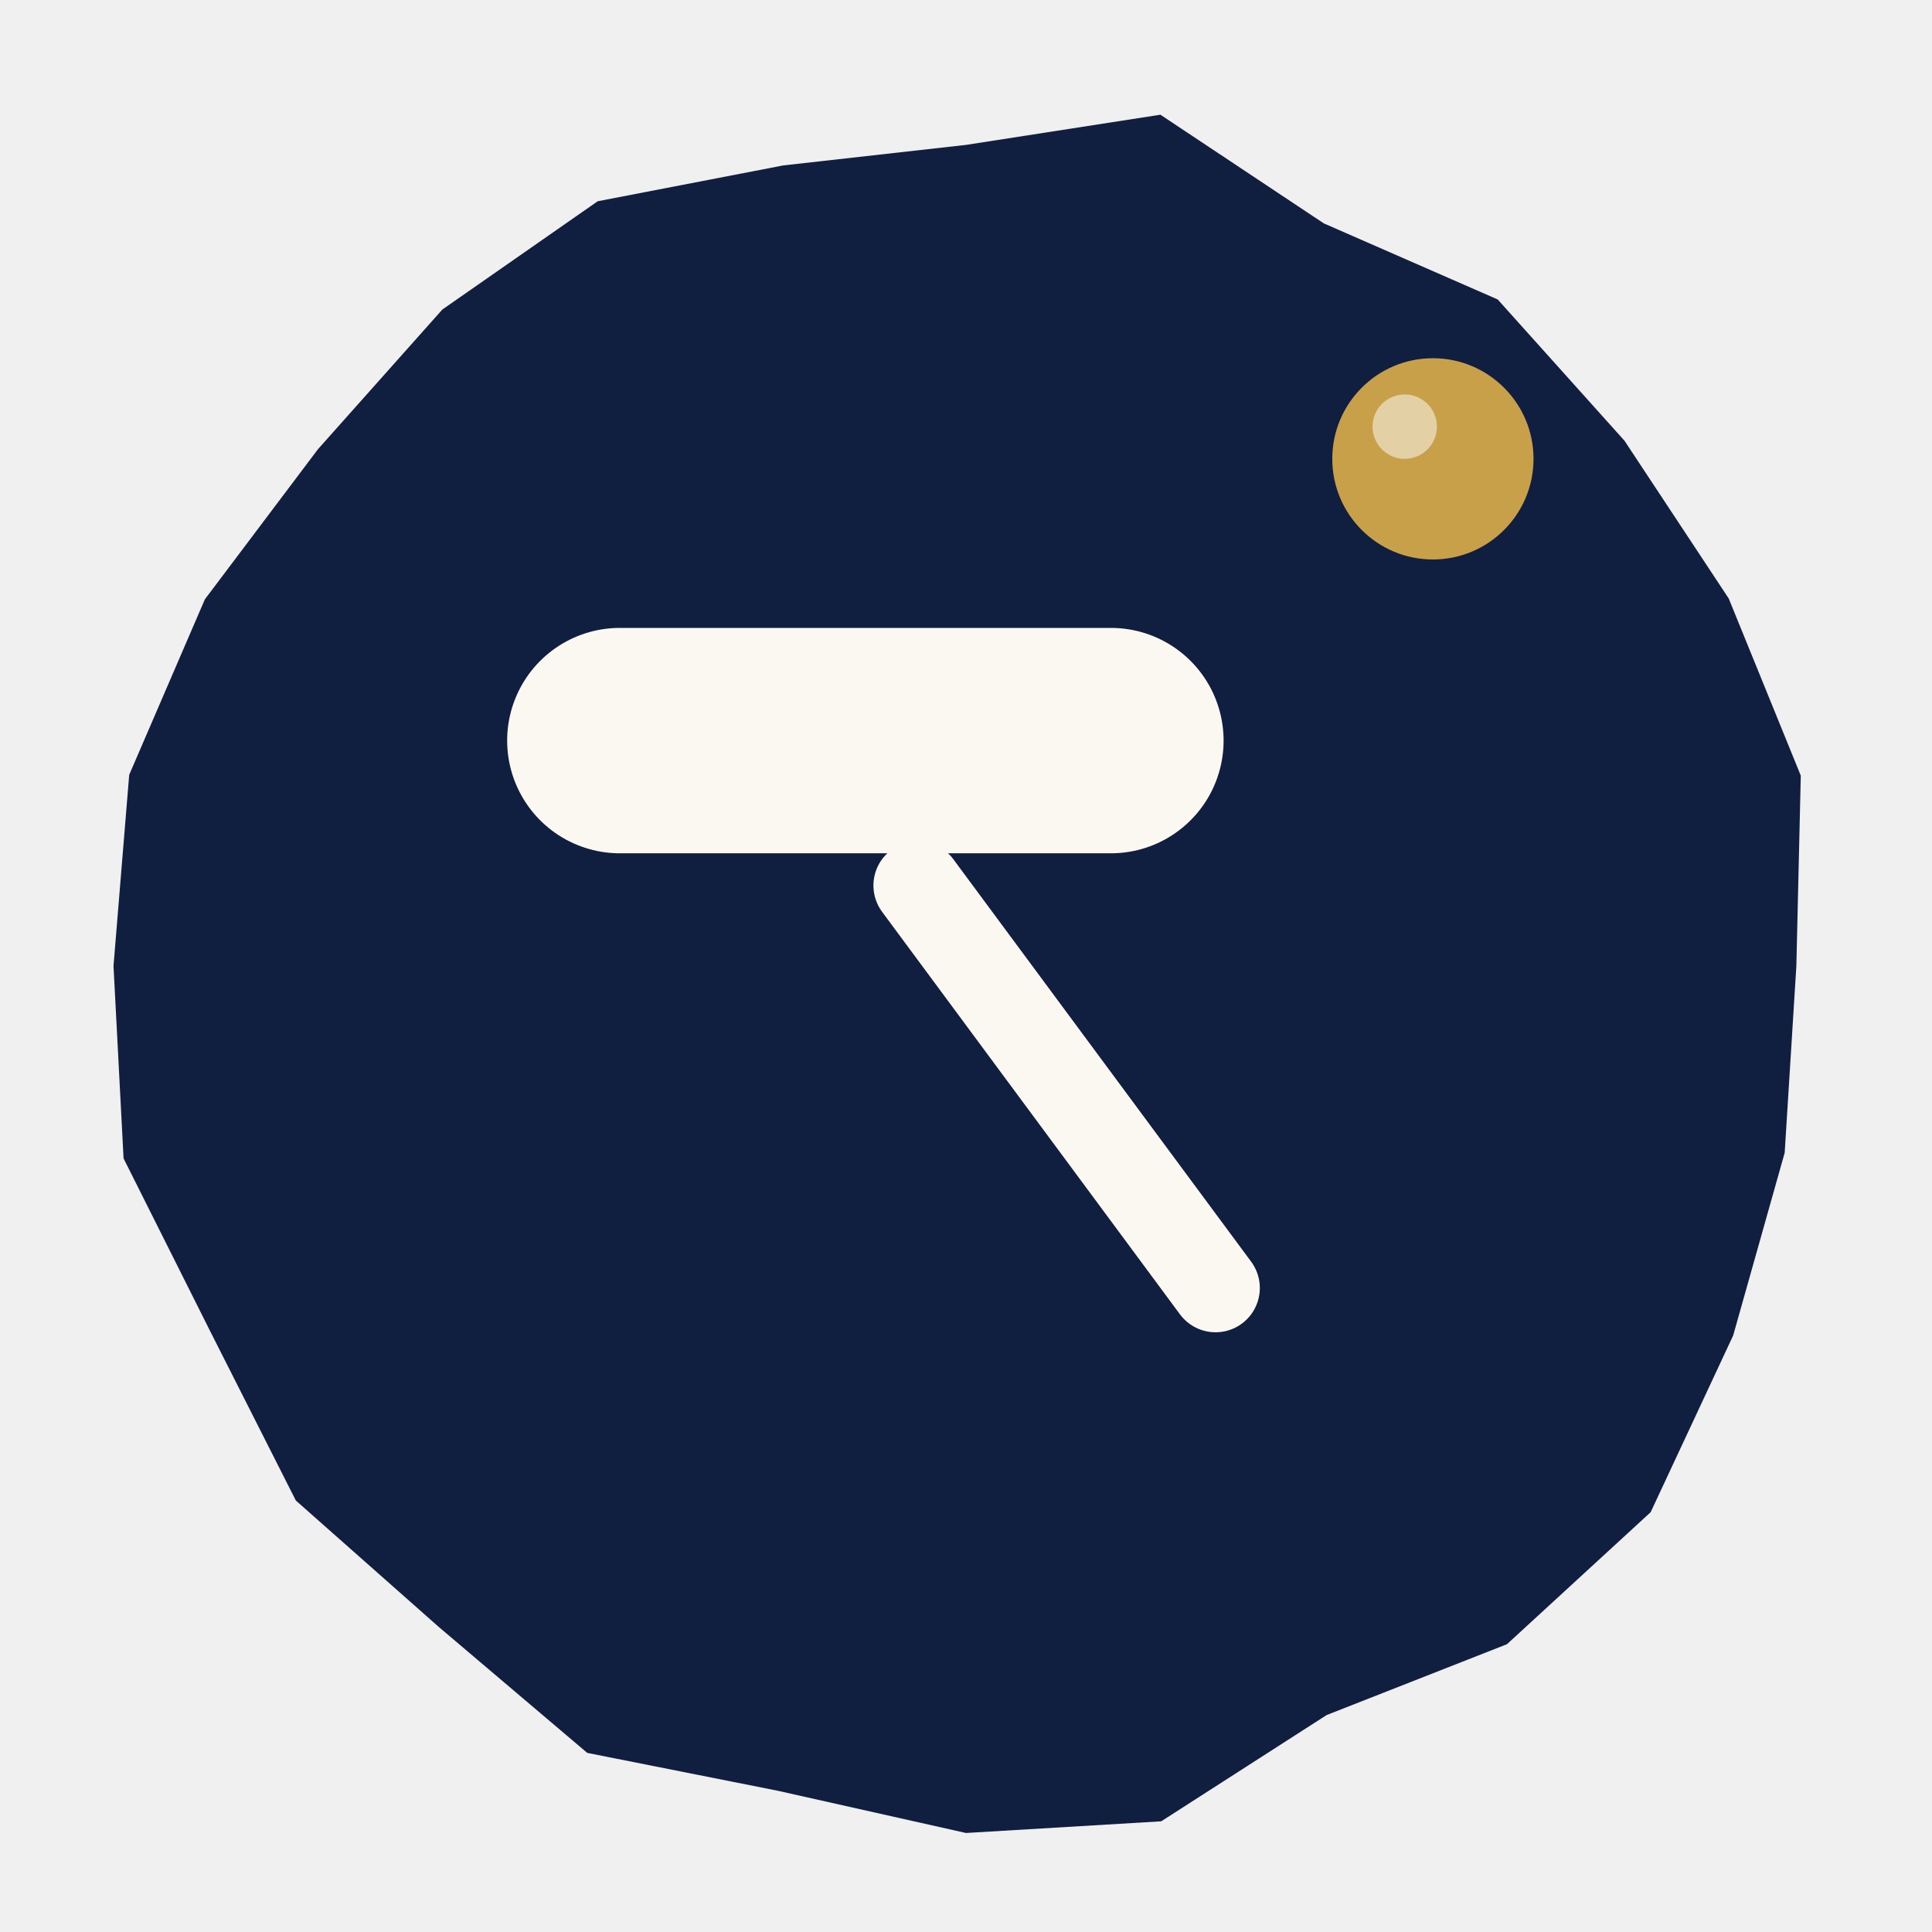
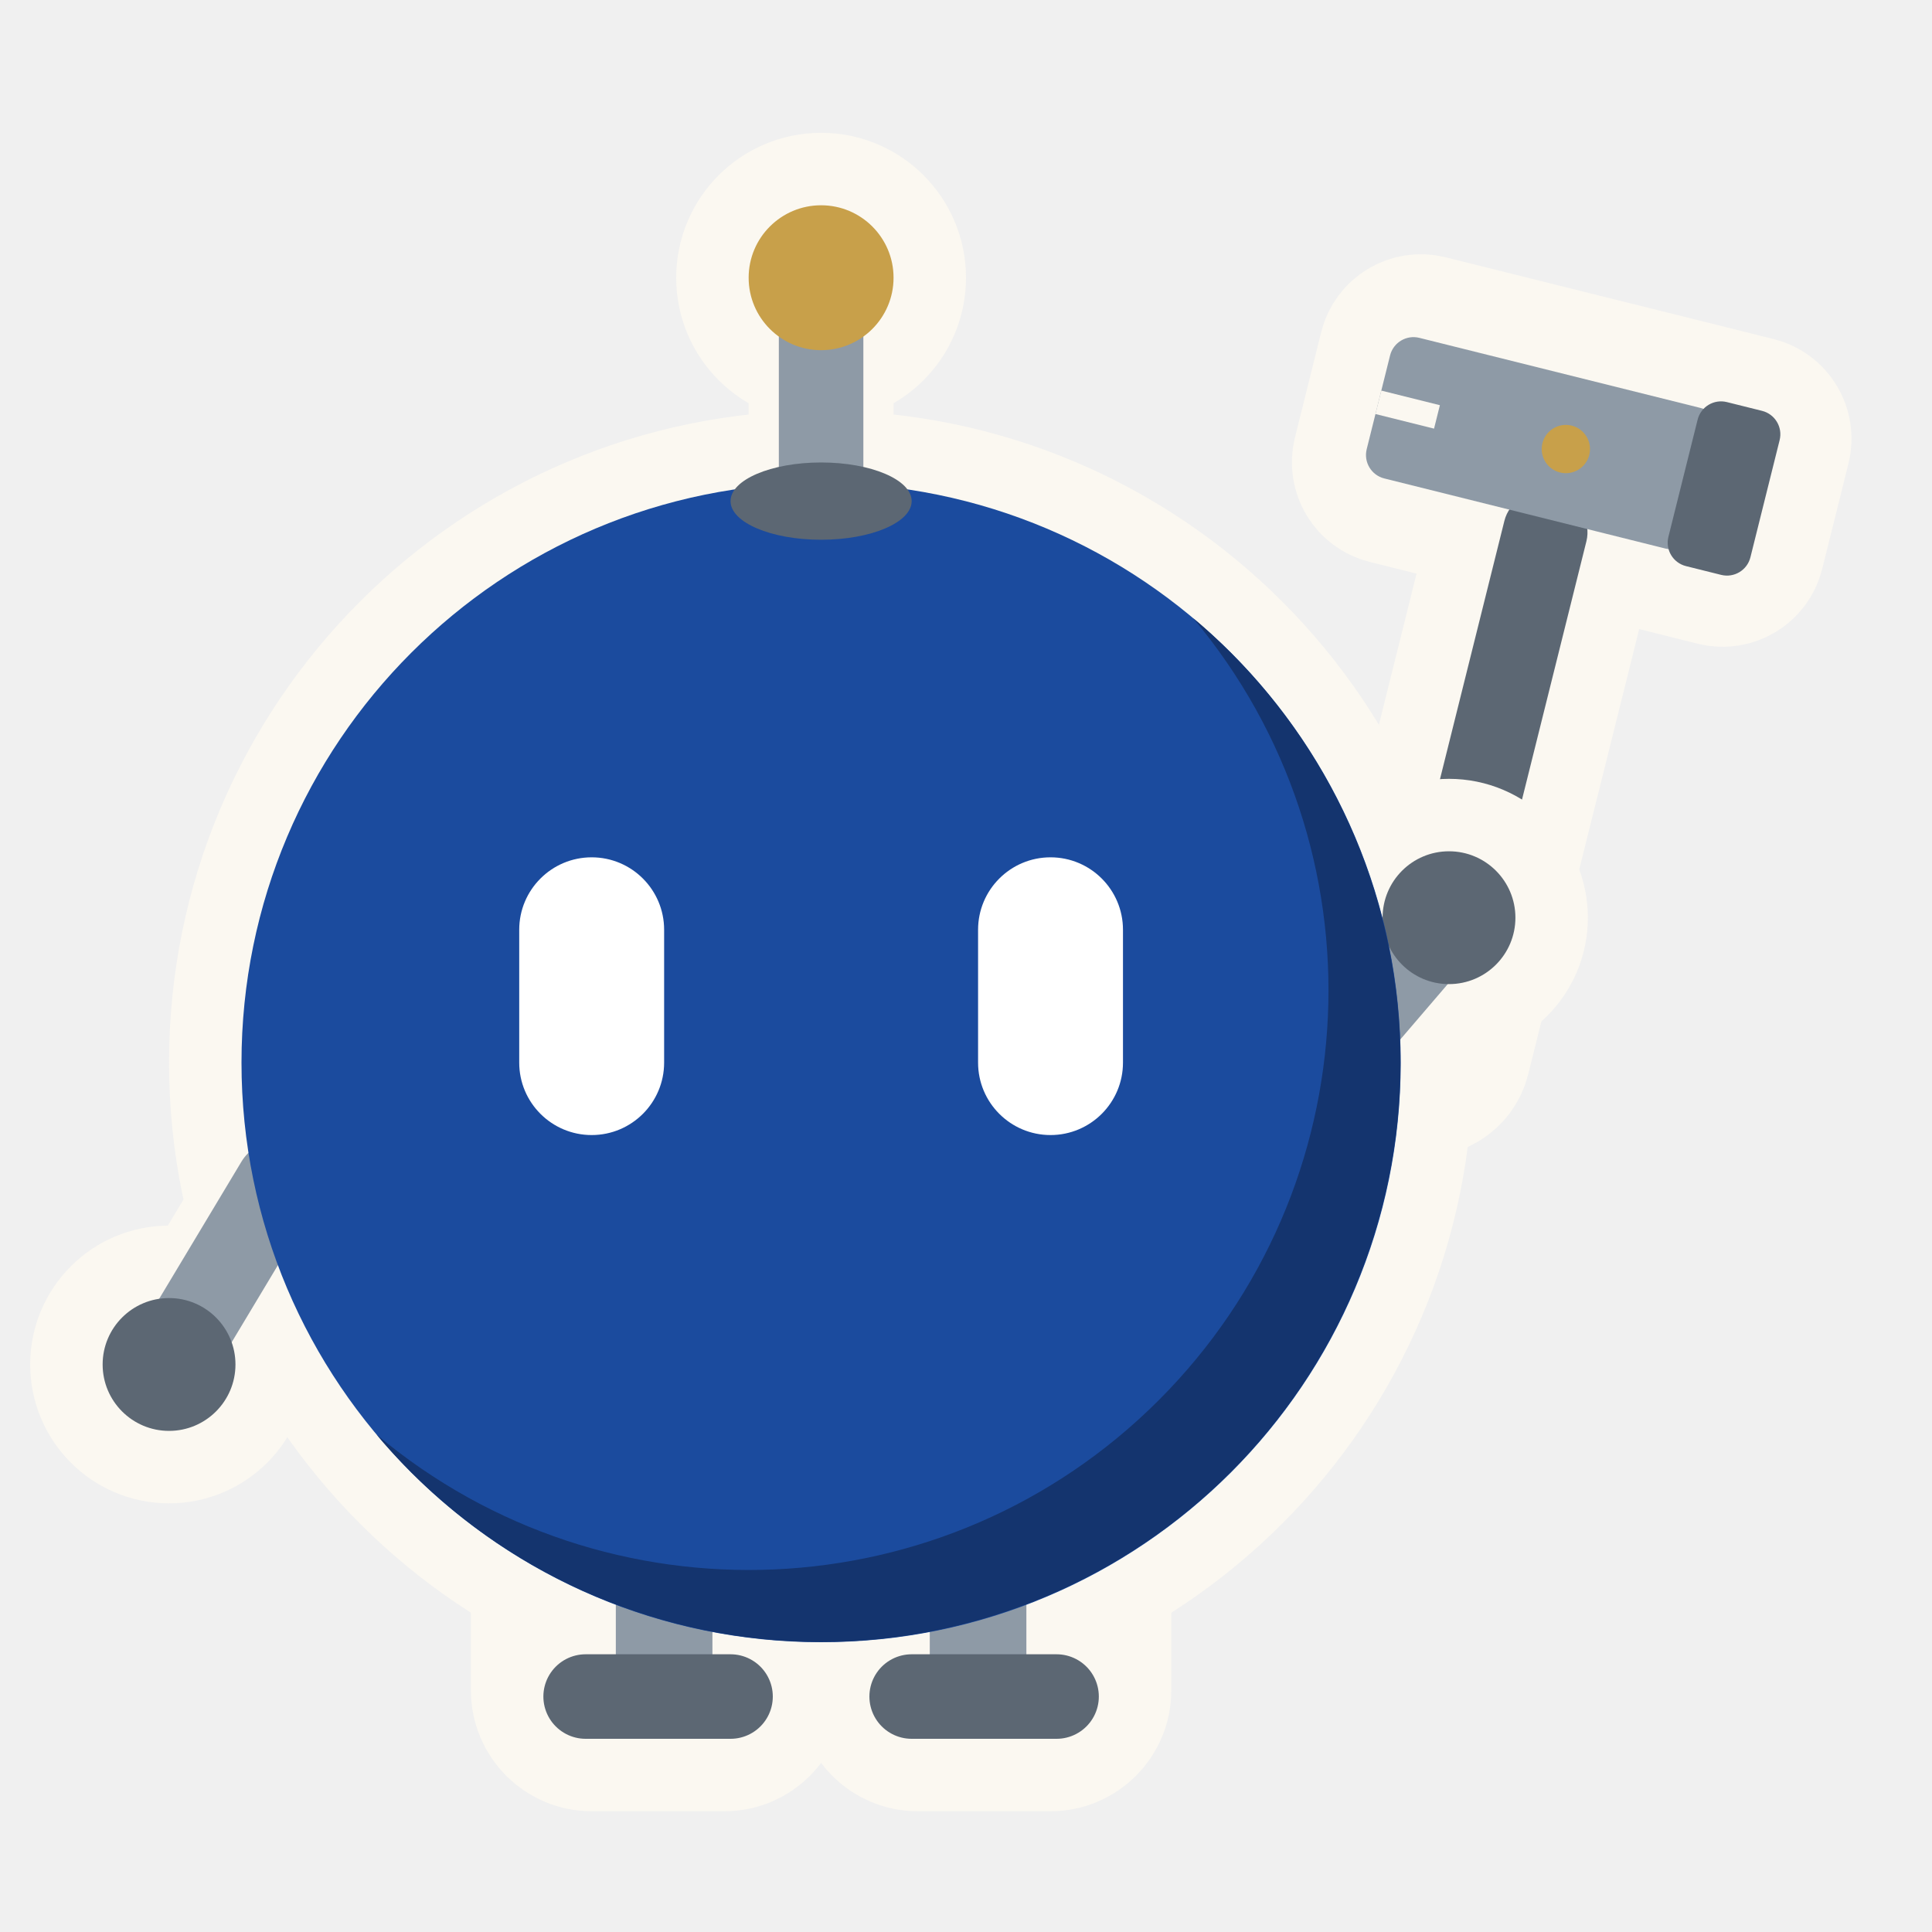
- <svg xmlns="http://www.w3.org/2000/svg" viewBox="0 0 48 48" width="48" height="48" role="presentation">
+ <svg xmlns="http://www.w3.org/2000/svg" viewBox="0 0 160 160" width="160" height="160" role="img">
  <style>
-     /* An img-embedded SVG gets a viewport equal to its rendered box, so this
-        matches the data-size="sm" bucket (48px and under) that module.css
-        names. Served as image/svg+xml it is parsed as strict XML, so this stays
-        in CDATA and free of raw angle brackets. */
-     @media (max-width: 48px) { .detail { display: none; } }
-   </style>
-   <path d="M24.00 3.60L28.83 2.85L32.89 5.55L37.21 7.44L40.36 10.95L42.95 14.87L44.74 19.27L44.63 24.00L44.34 28.64L43.06 33.18L41.01 37.57L37.44 40.85L32.96 42.61L28.85 45.25L24.00 45.54L19.32 44.49L14.59 43.55L10.90 40.42L7.35 37.28L5.21 33.05L3.07 28.78L2.82 24.00L3.21 19.25L5.09 14.89L7.90 11.16L10.99 7.69L14.85 5.00L19.46 4.11Z" fill="#101e3f" />
-   <g>
-     <path d="M15.4 18.4h12.2" fill="none" stroke="#fbf8f1" stroke-width="5.6" stroke-linecap="round" />
-     <path d="M22.8 22 30.2 32" fill="none" stroke="#fbf8f1" stroke-width="2.2" stroke-linecap="round" stroke-linejoin="round" />
-   </g>
-   <g class="detail">
-     <circle cx="35.6" cy="11.4" r="2.5" fill="#c8a04a" />
-     <circle cx="34.9" cy="10.6" r="0.8" fill="#fbf8f1" opacity="0.55" />
+   /* An img-embedded SVG gets a viewport equal to its rendered box, so this
+      matches the data-size="sm" bucket (48px and under) that module.css
+      names. Served as image/svg+xml it is parsed as strict XML, so this stays
+      in CDATA and free of raw angle brackets. */
+   @media (max-width: 48px) { .detail { display: none; } }
+ </style>
+   <g transform="translate(8 12)">
+     <g transform="translate(112 64) rotate(14)">
+       <g fill="#FBF8F1" stroke="#FBF8F1" stroke-width="12" stroke-linejoin="round" stroke-linecap="round">
+         <rect x="-3.5" y="-36" width="7" height="50" rx="3" />
+         <rect x="-16" y="-47" width="33" height="14" rx="2.5" />
+       </g>
+       <rect x="-3.5" y="-36" width="7" height="50" rx="3" fill="#5C6773" />
+       <rect x="-16" y="-46" width="28" height="12" rx="2" fill="#8E9AA6" />
+       <rect x="10" y="-47" width="7" height="14" rx="2" fill="#5C6773" />
+       <g class="detail">
+         <path d="M-16 -40h5" stroke="#FBF8F1" stroke-width="2" />
+         <circle cx="0" cy="-40" r="2" fill="#C8A04A" />
+       </g>
+     </g>
+     <g fill="#FBF8F1" stroke="#FBF8F1" stroke-width="12" stroke-linejoin="round" stroke-linecap="round">
+       <circle cx="60" cy="76" r="48" />
+       <path d="M60 30V11" fill="none" />
+       <circle cx="60" cy="11" r="6" />
+       <path d="M15 86L6 101M100 78L112 64" fill="none" />
+       <circle cx="6" cy="101" r="5.5" />
+       <circle cx="112" cy="64" r="5.5" />
+       <rect x="37" y="112" width="19" height="20" rx="4" />
+       <rect x="64" y="112" width="19" height="20" rx="4" />
+     </g>
+     <path d="M15 86L6 101M100 78L112 64" stroke="#8E9AA6" stroke-width="7" stroke-linecap="round" />
+     <circle cx="6" cy="101" r="5.5" fill="#5C6773" />
+     <circle cx="112" cy="64" r="5.5" fill="#5C6773" />
+     <path d="M47 112v16M73 112v16" stroke="#8E9AA6" stroke-width="8" />
+     <path d="M40.5 128.5h12M67.5 128.5h12" stroke="#5C6773" stroke-width="7" stroke-linecap="round" />
+     <path d="M60 29V14" stroke="#8E9AA6" stroke-width="7" stroke-linecap="round" />
+     <circle cx="60" cy="11" r="6" fill="#C8A04A" />
+     <circle cx="60" cy="76" r="48" fill="#1B4B9E" />
+     <path d="M90.81 39.19A48 48 0 1 1 23.19 106.81A48 48 0 0 0 90.81 39.19Z" fill="#14346E" />
+     <g class="detail">
+       <ellipse cx="60" cy="29.5" rx="7.5" ry="3.2" fill="#5C6773" />
+     </g>
+     <g fill="#FFFFFF">
+       <rect x="35" y="59" width="12" height="23" rx="6" />
+       <rect x="73" y="59" width="12" height="23" rx="6" />
+     </g>
  </g>
</svg>
